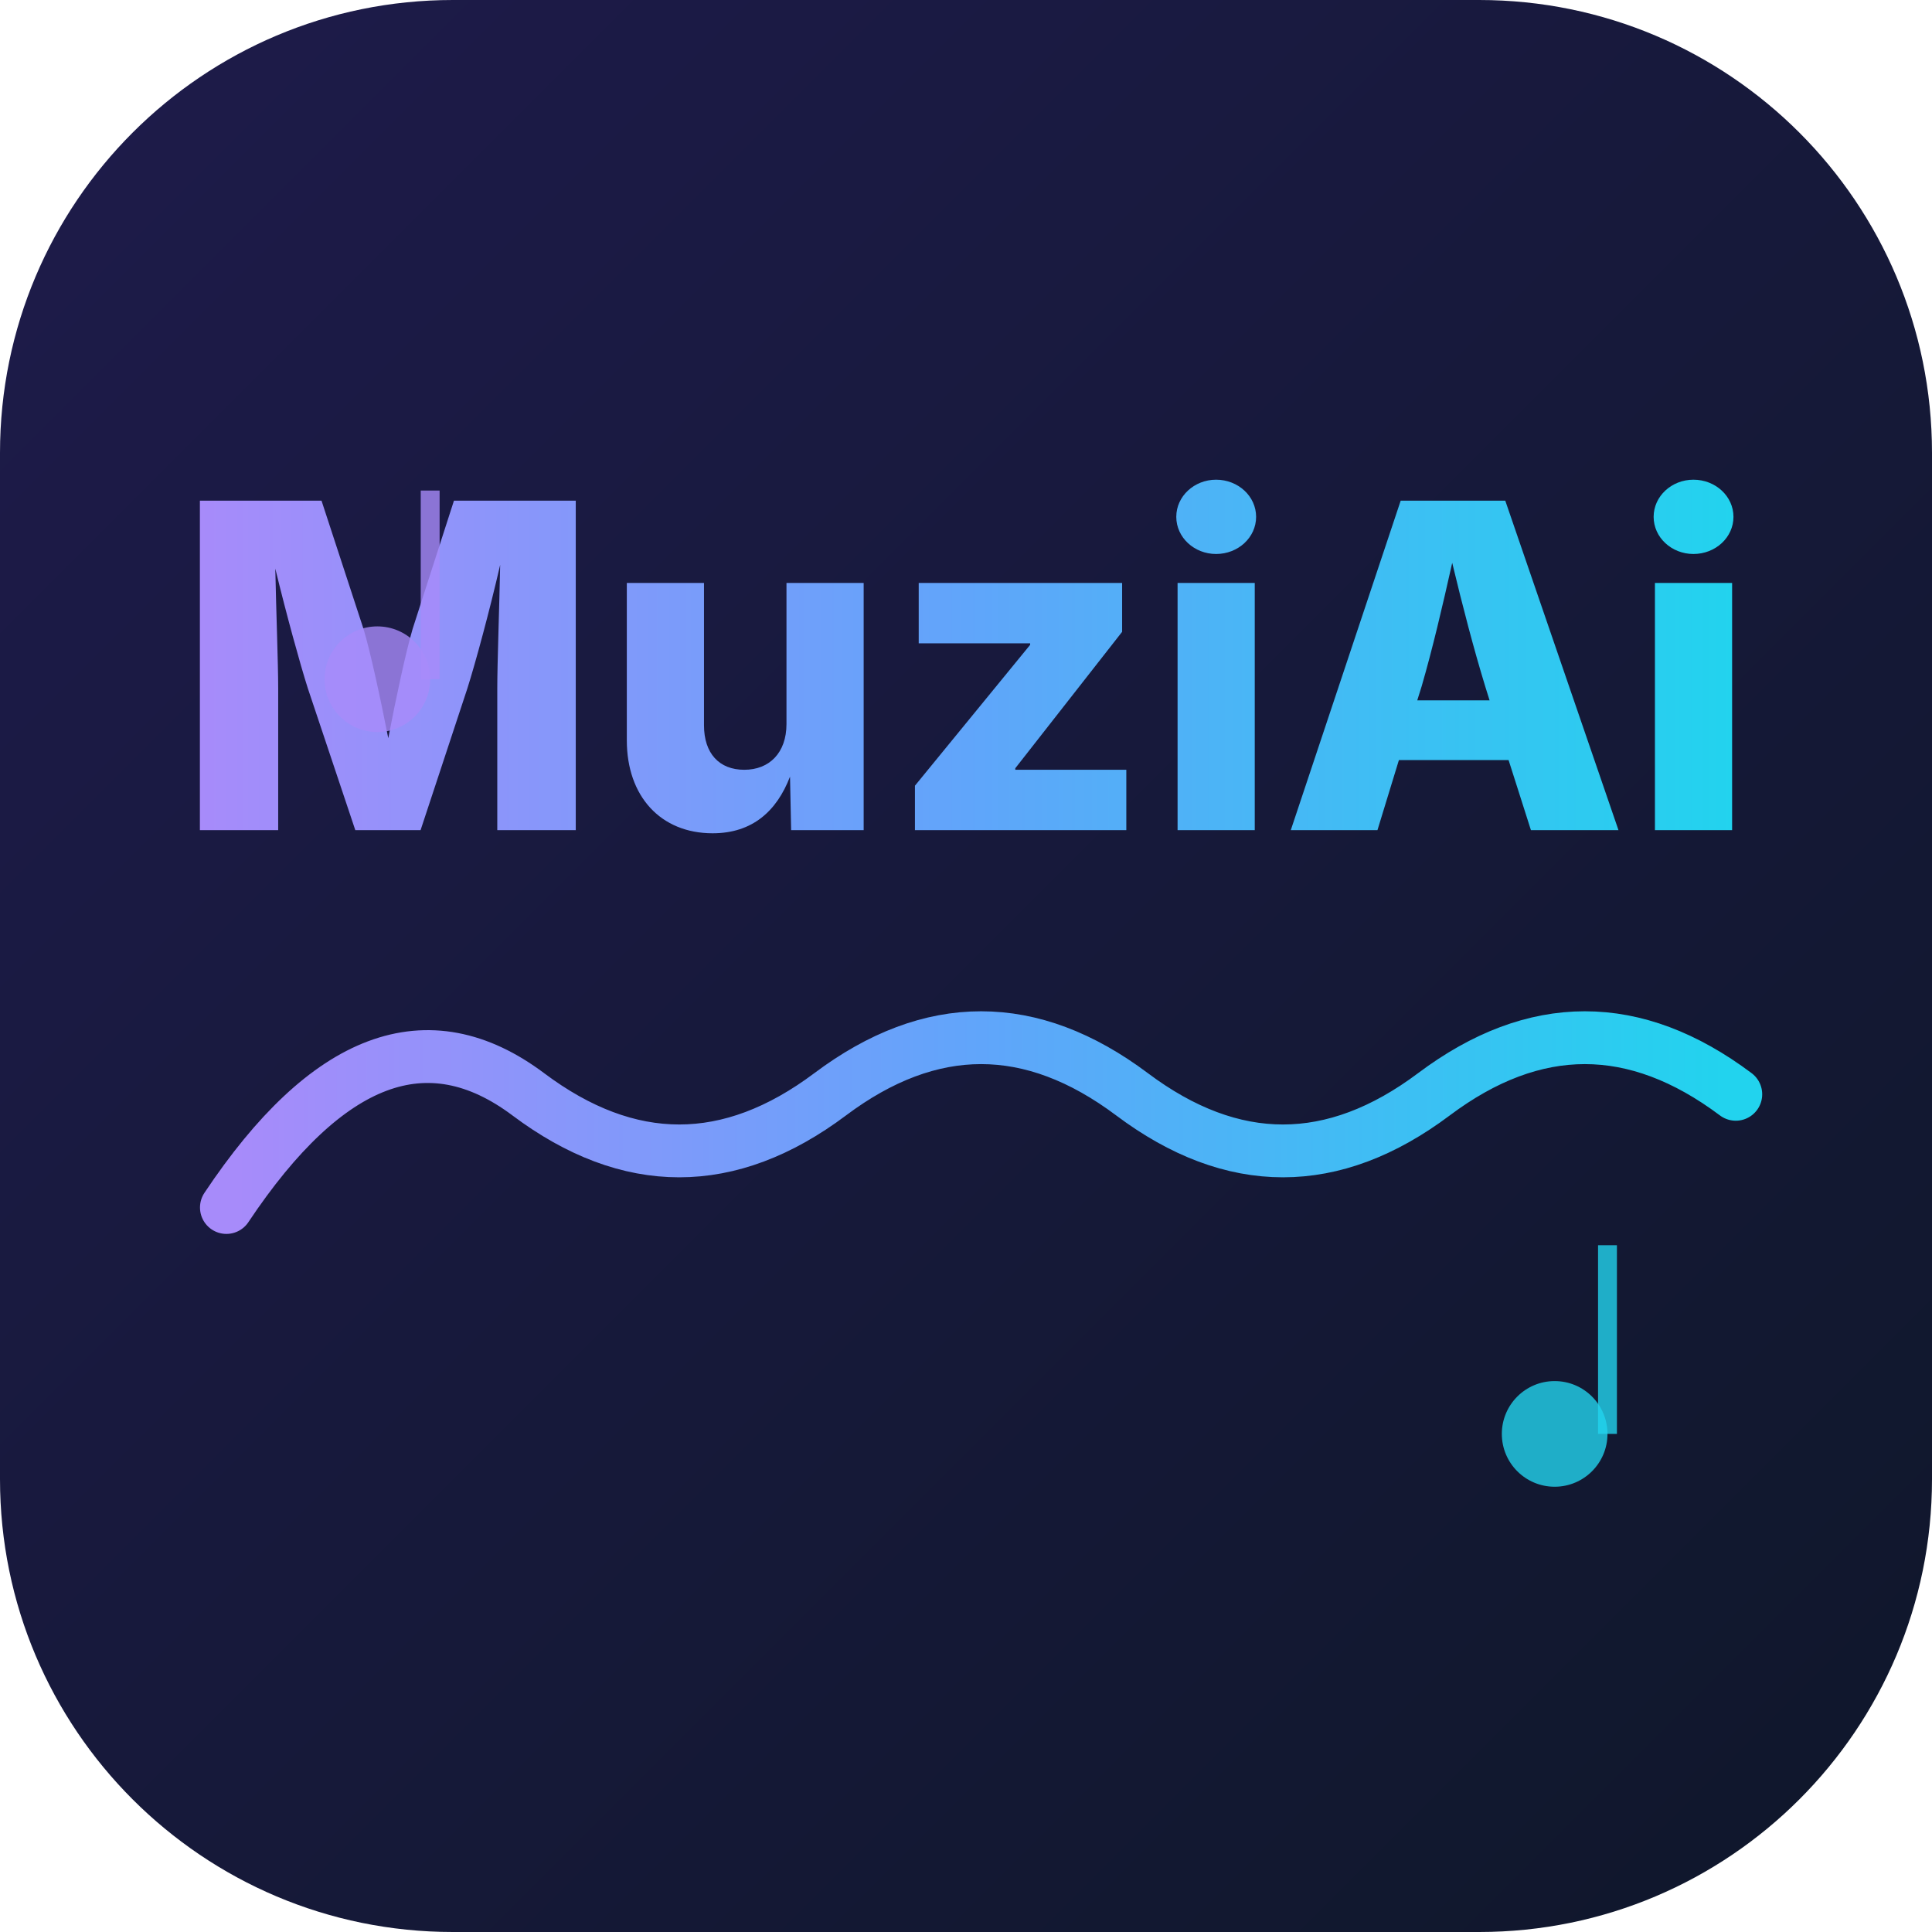
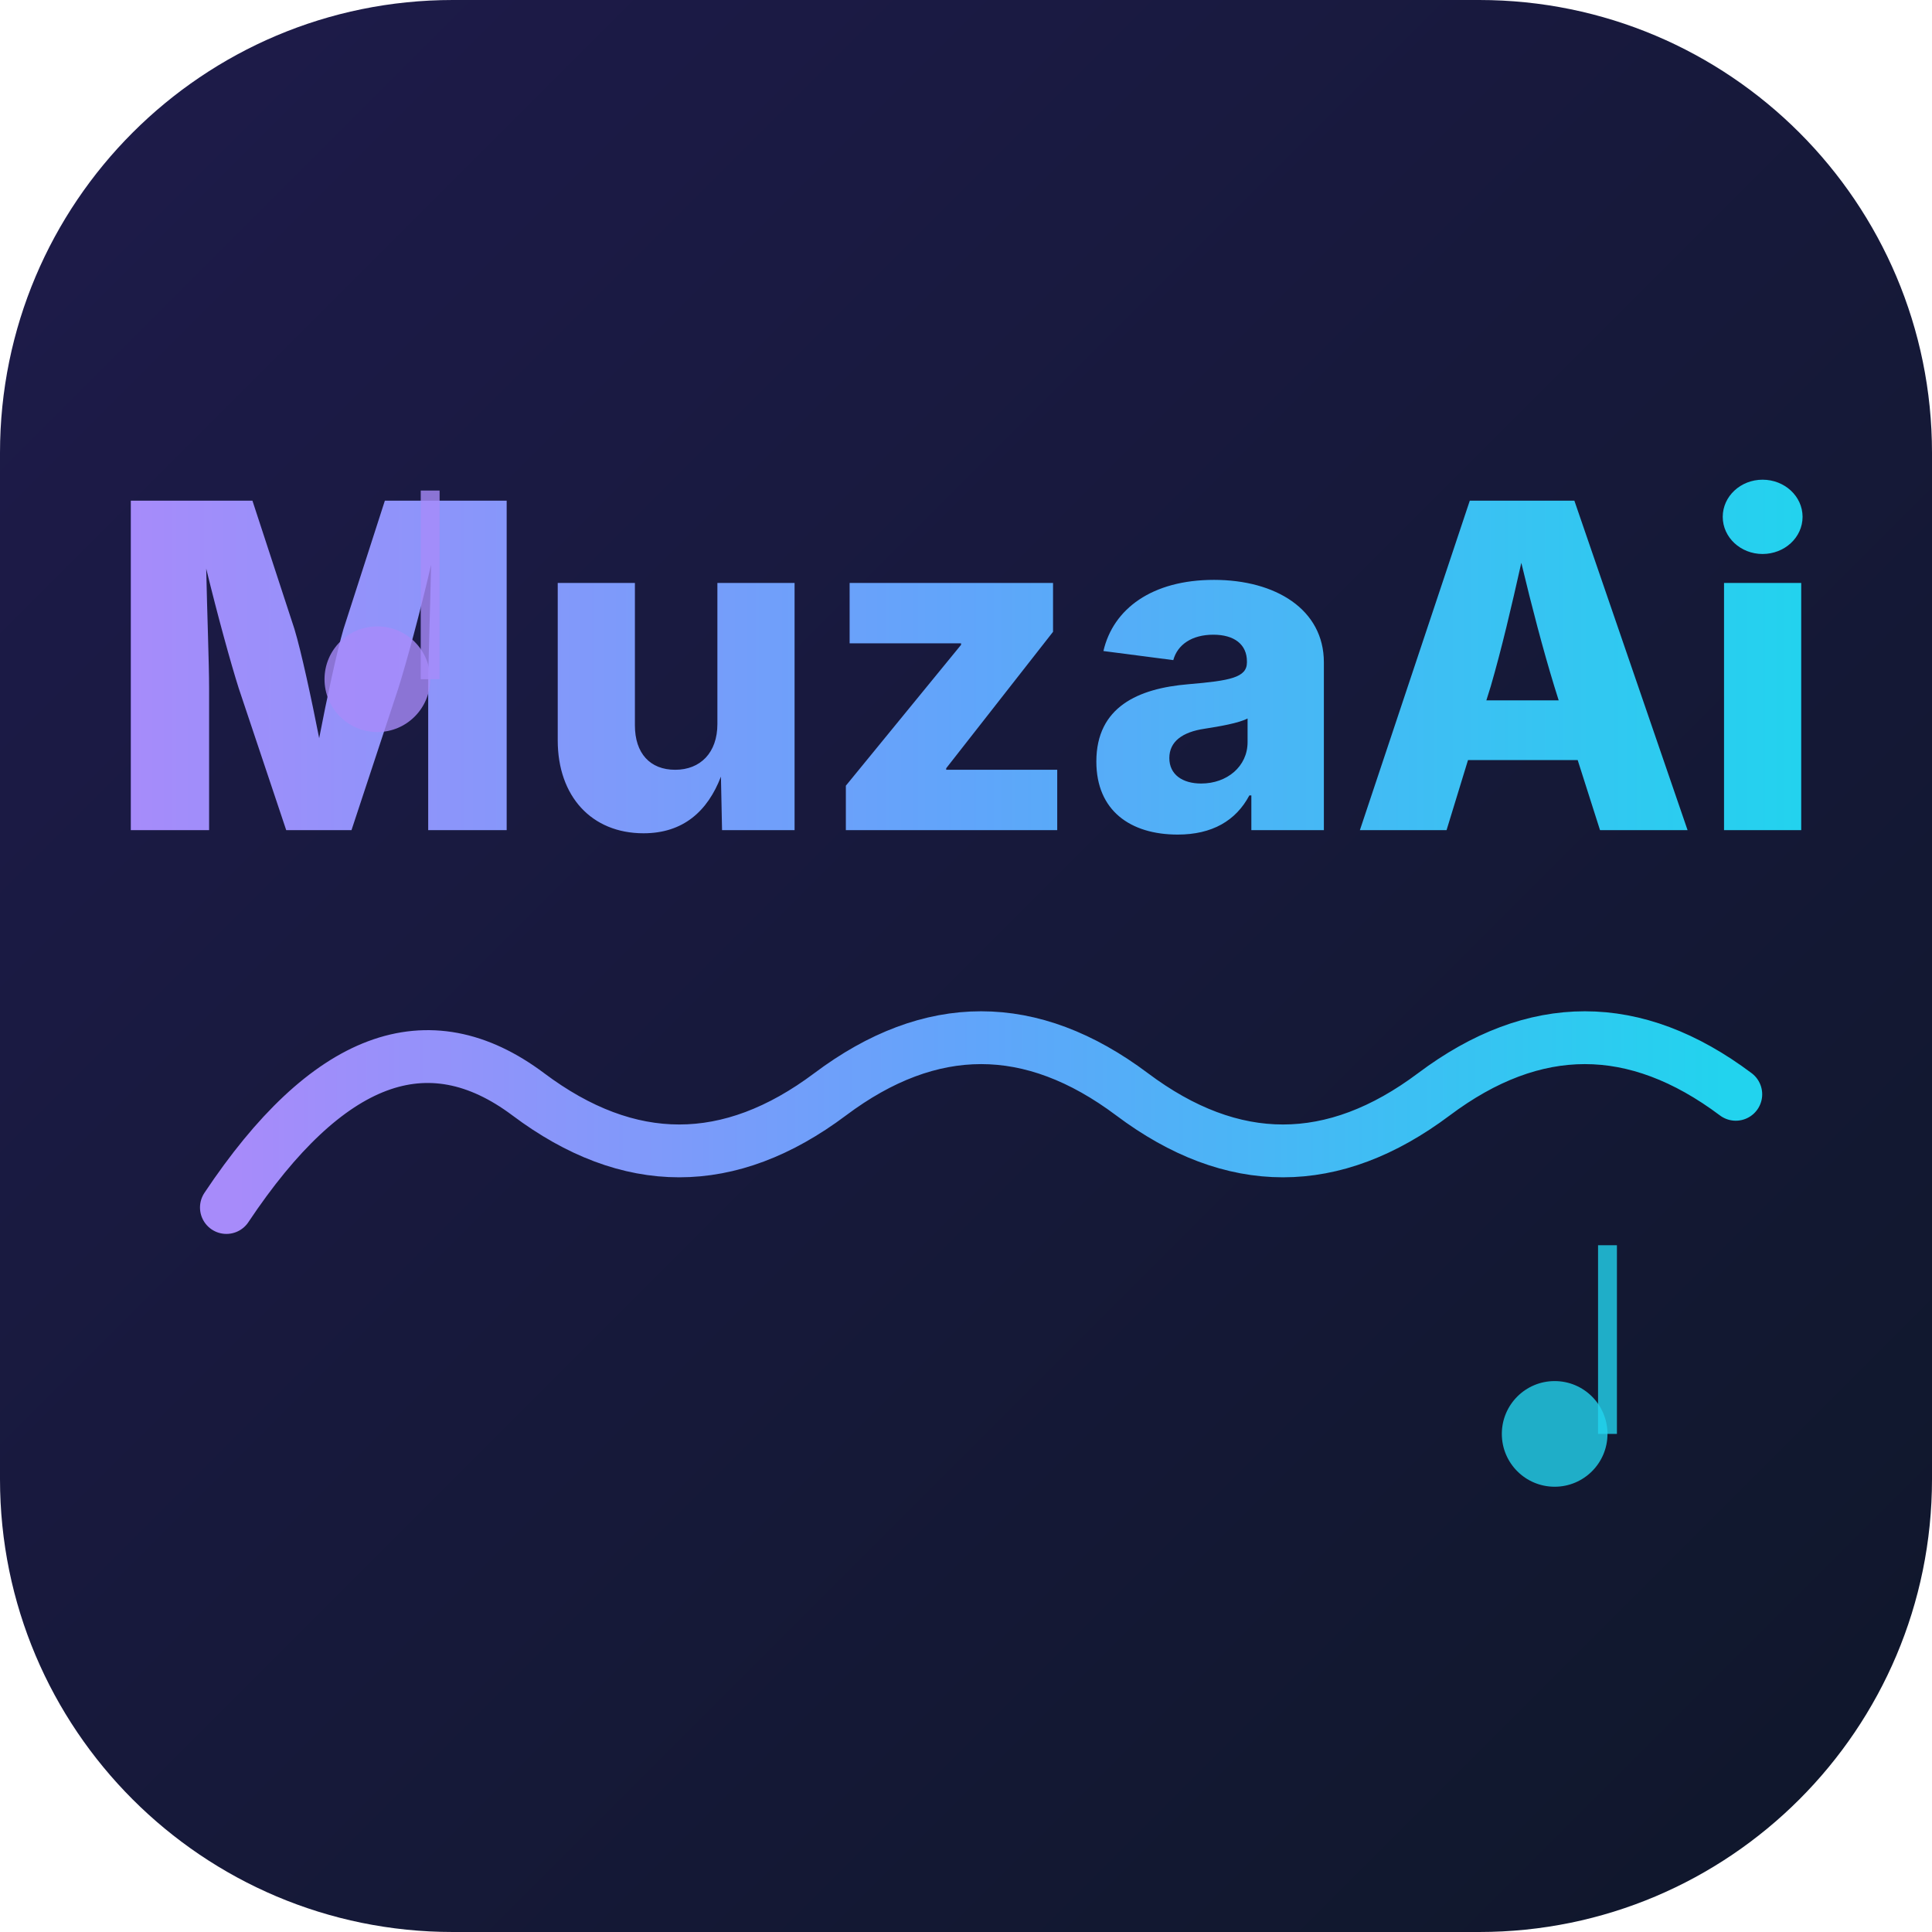
<svg xmlns="http://www.w3.org/2000/svg" viewBox="0 0 512 512">
  <defs>
    <linearGradient id="bg2" x1="0" y1="0" x2="1" y2="1">
      <stop offset="0%" stop-color="#1e1b4b" />
      <stop offset="100%" stop-color="#0f172a" />
    </linearGradient>
    <linearGradient id="textG" x1="0" y1="0" x2="1" y2="0">
      <stop offset="0%" stop-color="#a78bfa" />
      <stop offset="50%" stop-color="#60a5fa" />
      <stop offset="100%" stop-color="#22d3ee" />
    </linearGradient>
  </defs>
  <rect width="512" height="512" rx="120" fill="url(#bg2)" />
  <path d="M 60 320 Q 100 260 140 290 T 220 290 T 300 290 T 380 290 T 460 290" stroke="url(#textG)" stroke-width="14" fill="none" stroke-linecap="round" />
-   <text x="256" y="220" text-anchor="middle" font-family="Inter, system-ui, sans-serif" font-size="120" font-weight="800" fill="url(#textG)">MuziAi</text>
+   <text x="256" y="220" text-anchor="middle" font-family="Inter, system-ui, sans-serif" font-size="120" font-weight="800" fill="url(#textG)">MuzaAi</text>
  <circle cx="100" cy="180" r="14" fill="#a78bfa" opacity="0.8" />
  <line x1="114" y1="180" x2="114" y2="130" stroke="#a78bfa" stroke-width="5" opacity="0.8" />
  <circle cx="412" cy="380" r="14" fill="#22d3ee" opacity="0.8" />
  <line x1="426" y1="380" x2="426" y2="330" stroke="#22d3ee" stroke-width="5" opacity="0.8" />
</svg>
